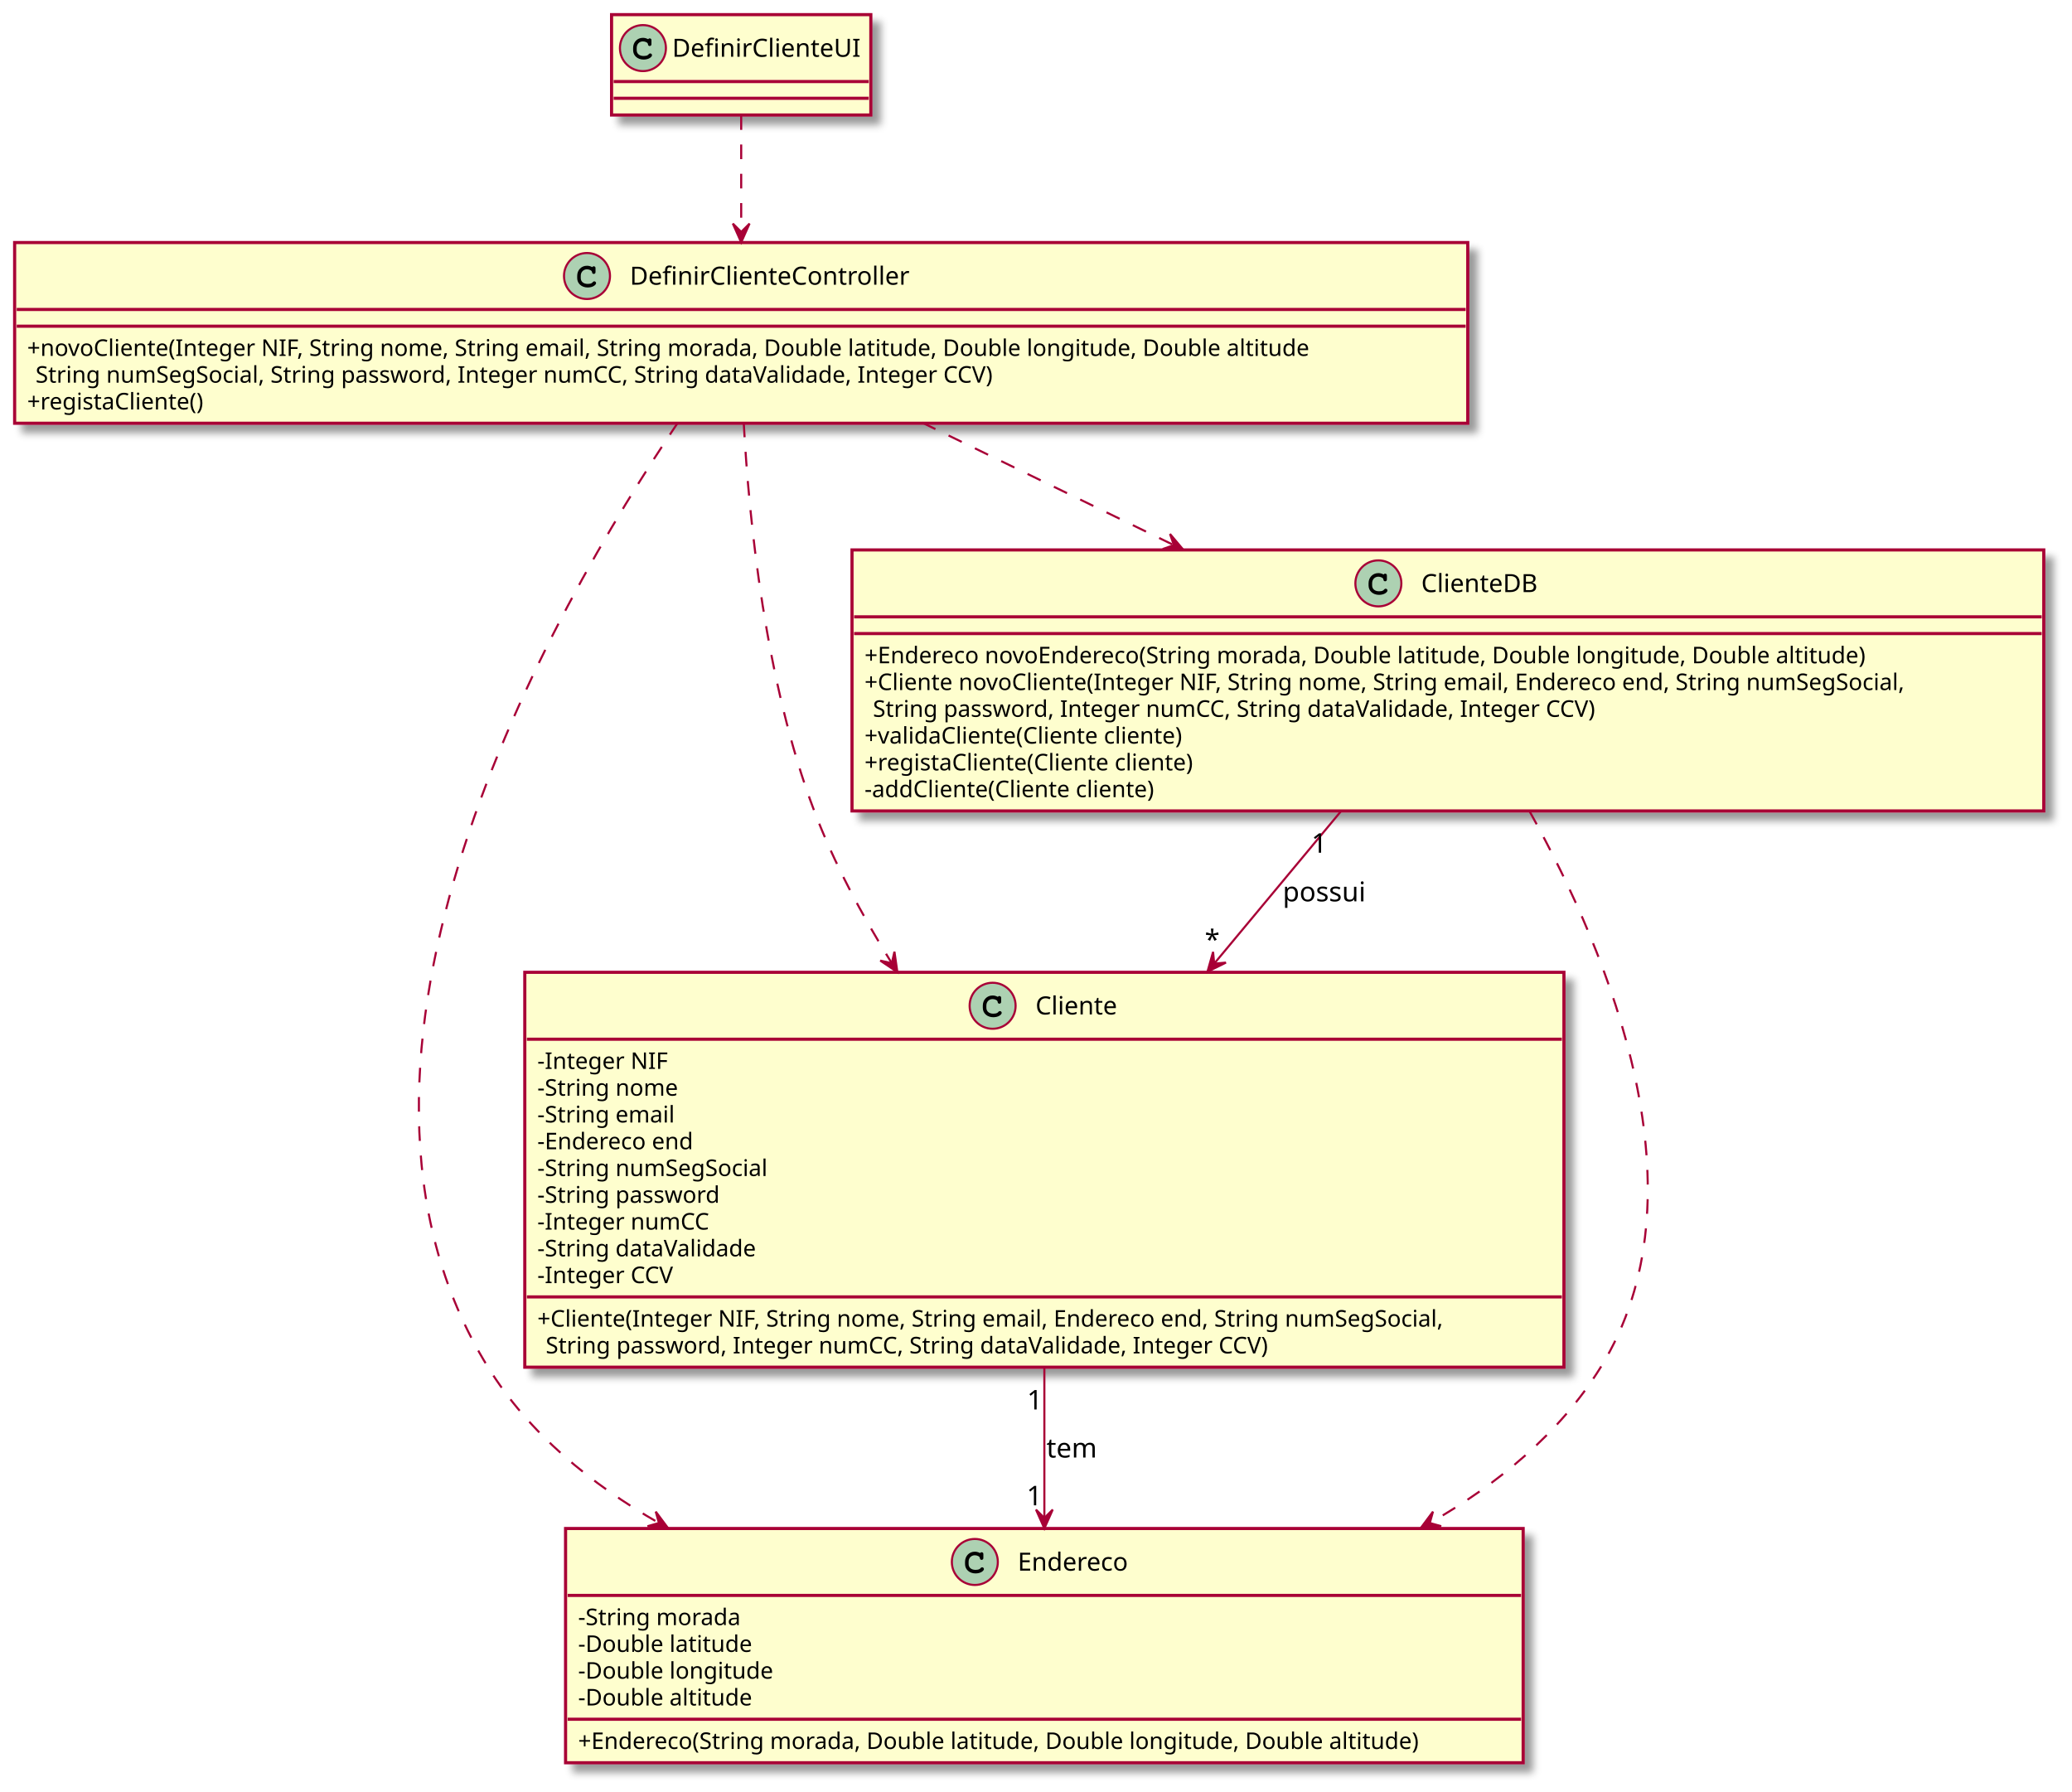
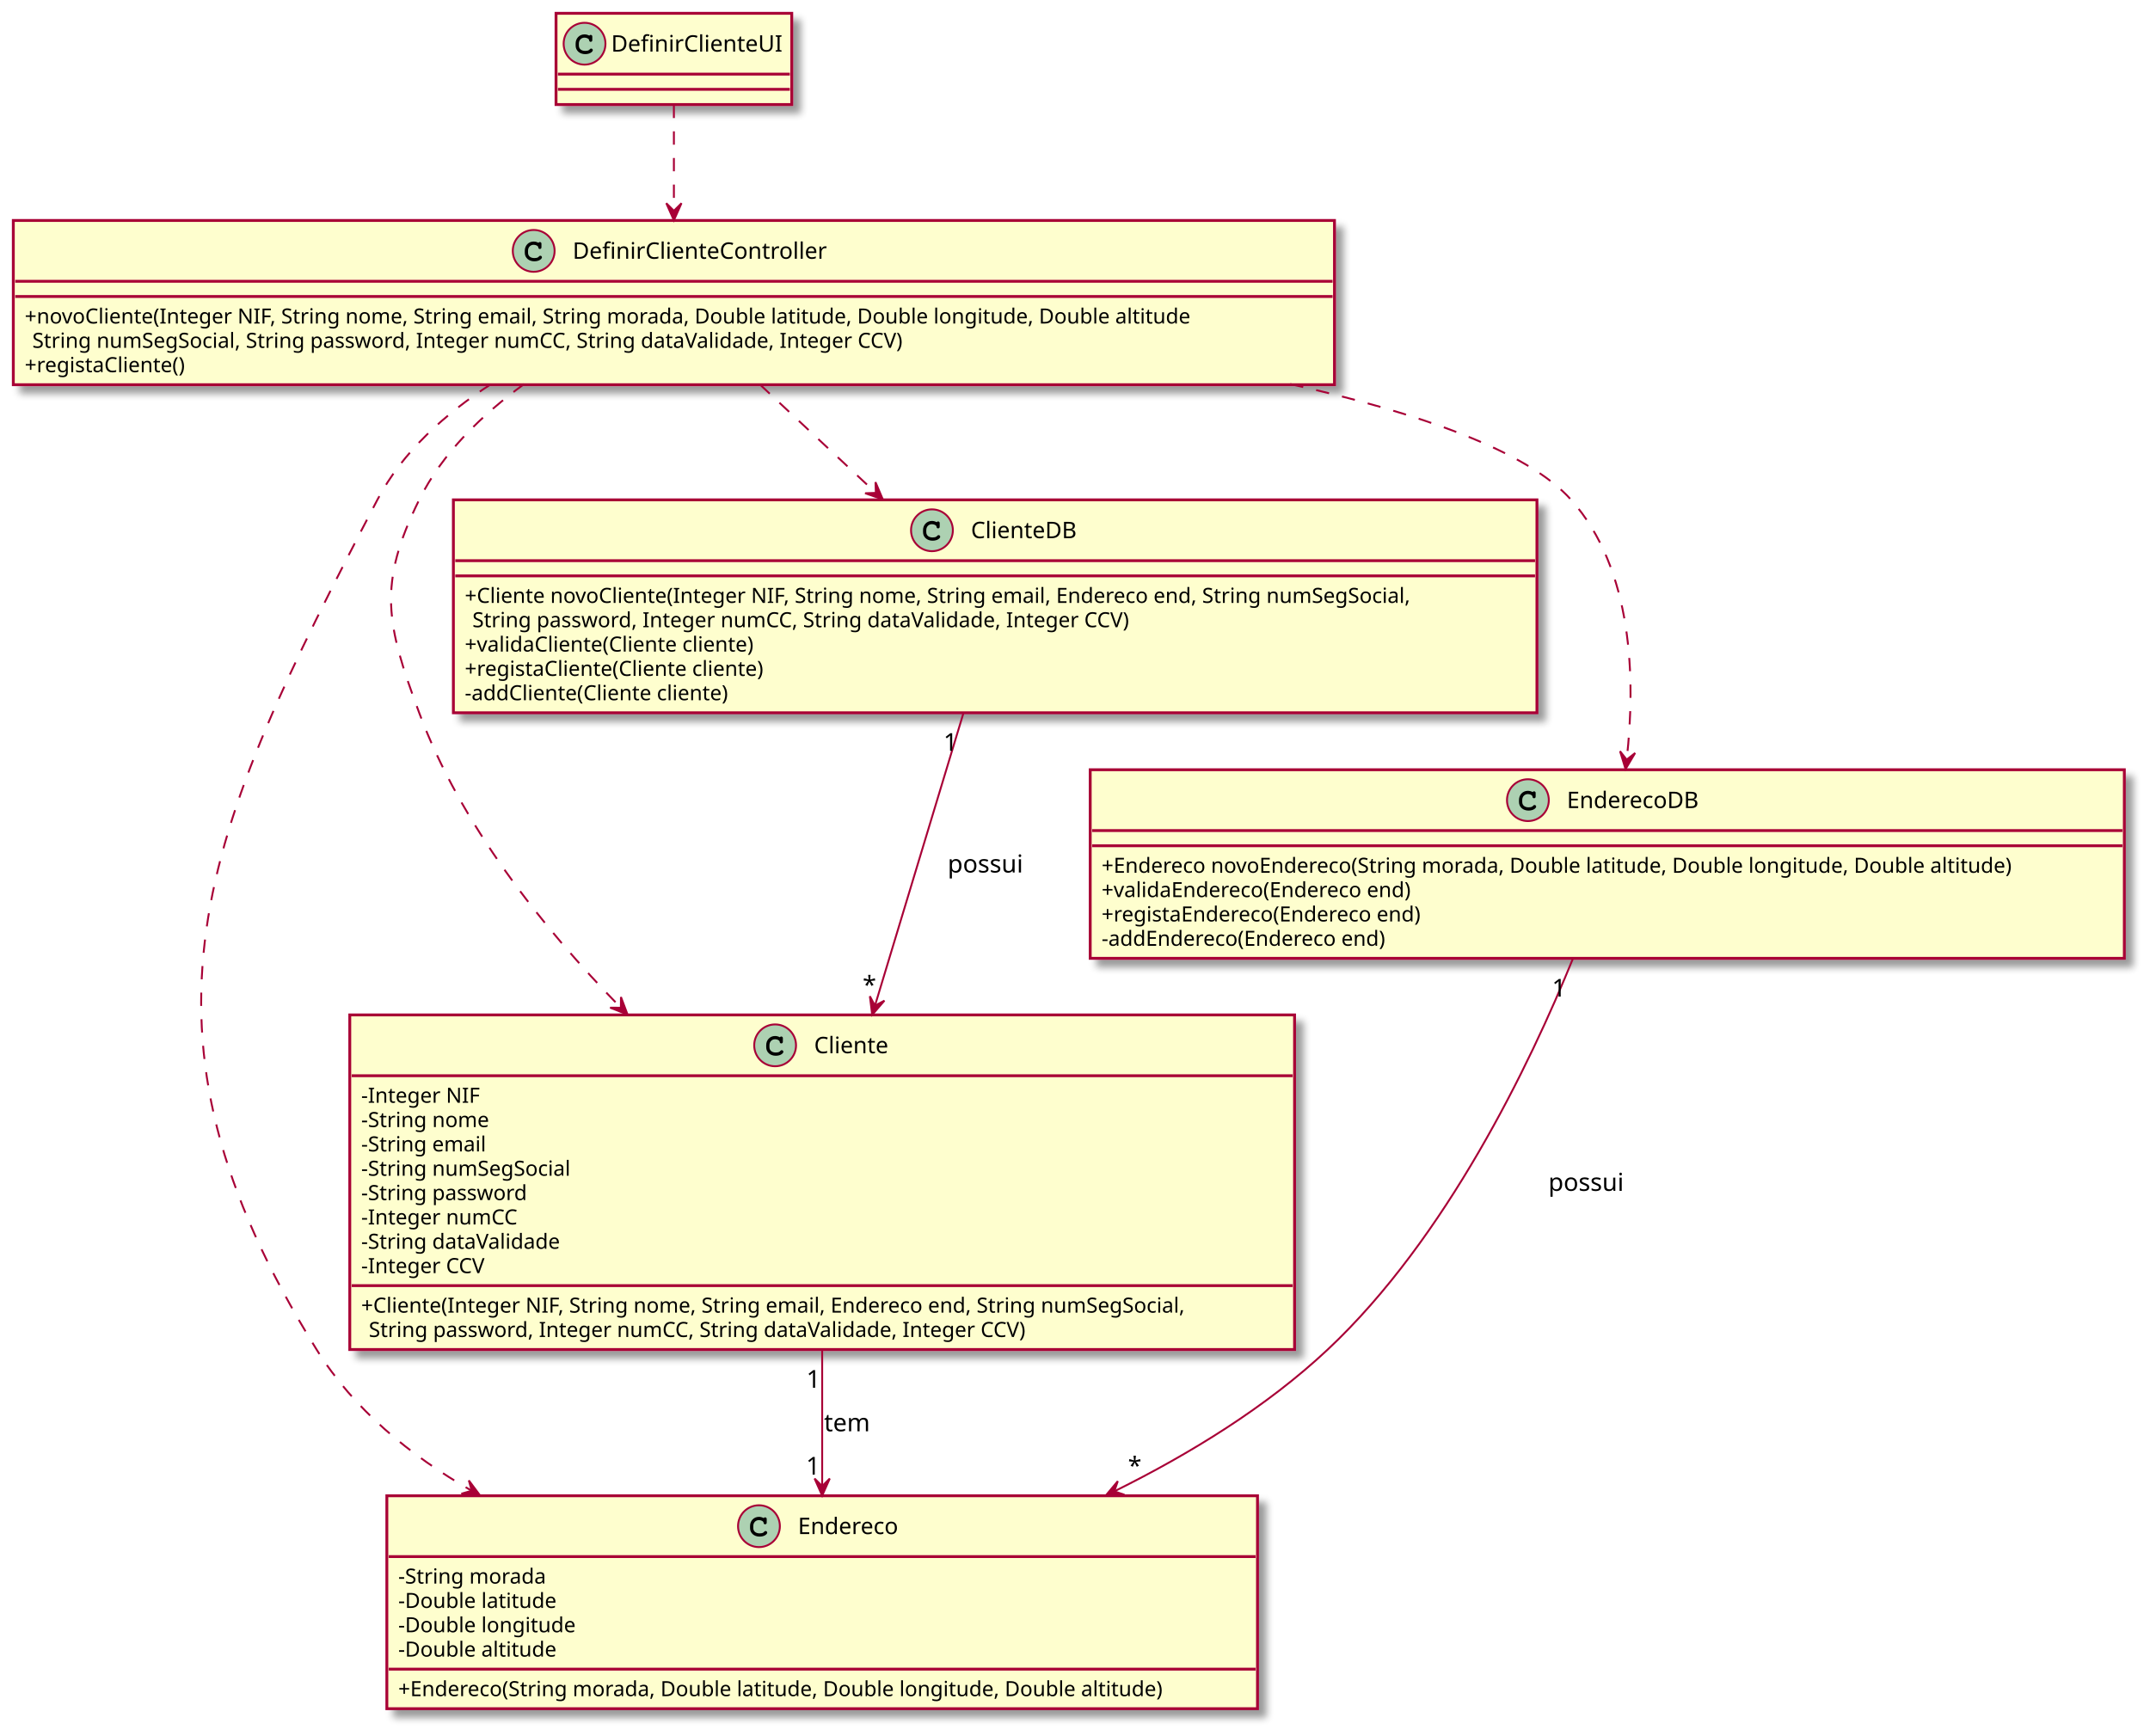
- <svg xmlns="http://www.w3.org/2000/svg" contentScriptType="application/ecmascript" contentStyleType="text/css" height="857px" preserveAspectRatio="none" style="width:991px;height:857px;" version="1.1" viewBox="0 0 991 857" width="991px" zoomAndPan="magnify">
+ <svg xmlns="http://www.w3.org/2000/svg" contentScriptType="application/ecmascript" contentStyleType="text/css" height="913px" preserveAspectRatio="none" style="width:1131px;height:913px;" version="1.1" viewBox="0 0 1131 913" width="1131px" zoomAndPan="magnify">
  <defs>
-     <filter height="300%" id="f1mzyuxv9m4f9f" width="300%" x="-1" y="-1">
+     <filter height="300%" id="f45akyyfyewk" width="300%" x="-1" y="-1">
      <feGaussianBlur result="blurOut" stdDeviation="2.0" />
      <feColorMatrix in="blurOut" result="blurOut2" type="matrix" values="0 0 0 0 0 0 0 0 0 0 0 0 0 0 0 0 0 0 .4 0" />
      <feOffset dx="4.0" dy="4.0" in="blurOut2" result="blurOut3" />
      <feBlend in="SourceGraphic" in2="blurOut3" mode="normal" />
    </filter>
  </defs>
  <g>
-     <rect codeLine="3" fill="#FEFECE" filter="url(#f1mzyuxv9m4f9f)" height="188.852" id="Cliente" style="stroke:#A80036;stroke-width:1.5;" width="497" x="251" y="465" />
-     <ellipse cx="474.75" cy="481" fill="#ADD1B2" rx="11" ry="11" style="stroke:#A80036;stroke-width:1.0;" />
-     <path d="M477.094,476.672 C476.156,476.234 475.562,476.094 474.688,476.094 C472.062,476.094 470.062,478.172 470.062,480.891 L470.062,482.016 C470.062,484.594 472.172,486.484 475.062,486.484 C476.281,486.484 477.438,486.188 478.188,485.641 C478.766,485.234 479.094,484.781 479.094,484.391 C479.094,483.938 478.703,483.547 478.234,483.547 C478.016,483.547 477.812,483.625 477.625,483.812 C477.172,484.297 477.172,484.297 476.984,484.391 C476.562,484.656 475.875,484.781 475.109,484.781 C473.062,484.781 471.766,483.688 471.766,481.984 L471.766,480.891 C471.766,479.109 473.016,477.797 474.75,477.797 C475.328,477.797 475.938,477.953 476.406,478.203 C476.891,478.484 477.062,478.703 477.156,479.109 C477.219,479.516 477.25,479.641 477.391,479.766 C477.531,479.906 477.766,480.016 477.984,480.016 C478.25,480.016 478.516,479.875 478.688,479.656 C478.797,479.5 478.828,479.312 478.828,478.891 L478.828,477.469 C478.828,477.031 478.812,476.906 478.719,476.75 C478.562,476.484 478.281,476.344 477.984,476.344 C477.688,476.344 477.484,476.438 477.266,476.75 L477.094,476.672 Z " fill="#000000" />
-     <text fill="#000000" font-family="sans-serif" font-size="12" lengthAdjust="spacing" textLength="41" x="495.25" y="485.154">Cliente</text>
-     <line style="stroke:#A80036;stroke-width:1.5;" x1="252" x2="747" y1="497" y2="497" />
-     <text fill="#000000" font-family="sans-serif" font-size="11" lengthAdjust="spacing" textLength="66" x="257" y="511.21">-Integer NIF</text>
-     <text fill="#000000" font-family="sans-serif" font-size="11" lengthAdjust="spacing" textLength="74" x="257" y="524.015">-String nome</text>
-     <text fill="#000000" font-family="sans-serif" font-size="11" lengthAdjust="spacing" textLength="73" x="257" y="536.82">-String email</text>
-     <text fill="#000000" font-family="sans-serif" font-size="11" lengthAdjust="spacing" textLength="84" x="257" y="549.625">-Endereco end</text>
-     <text fill="#000000" font-family="sans-serif" font-size="11" lengthAdjust="spacing" textLength="123" x="257" y="562.429">-String numSegSocial</text>
-     <text fill="#000000" font-family="sans-serif" font-size="11" lengthAdjust="spacing" textLength="94" x="257" y="575.234">-String password</text>
-     <text fill="#000000" font-family="sans-serif" font-size="11" lengthAdjust="spacing" textLength="90" x="257" y="588.039">-Integer numCC</text>
-     <text fill="#000000" font-family="sans-serif" font-size="11" lengthAdjust="spacing" textLength="116" x="257" y="600.843">-String dataValidade</text>
-     <text fill="#000000" font-family="sans-serif" font-size="11" lengthAdjust="spacing" textLength="73" x="257" y="613.648">-Integer CCV</text>
-     <line style="stroke:#A80036;stroke-width:1.5;" x1="252" x2="747" y1="620.242" y2="620.242" />
-     <text fill="#000000" font-family="sans-serif" font-size="11" lengthAdjust="spacing" textLength="485" x="257" y="634.453">+Cliente(Integer NIF, String nome, String email, Endereco end, String numSegSocial,</text>
-     <text fill="#000000" font-family="sans-serif" font-size="11" lengthAdjust="spacing" textLength="382" x="261" y="647.257">String password, Integer numCC, String dataValidade, Integer CCV)</text>
-     <rect codeLine="16" fill="#FEFECE" filter="url(#f1mzyuxv9m4f9f)" height="112.023" id="Endereco" style="stroke:#A80036;stroke-width:1.5;" width="458" x="270.5" y="731" />
-     <ellipse cx="466.25" cy="747" fill="#ADD1B2" rx="11" ry="11" style="stroke:#A80036;stroke-width:1.0;" />
-     <path d="M468.594,742.672 C467.656,742.234 467.062,742.094 466.188,742.094 C463.562,742.094 461.562,744.172 461.562,746.891 L461.562,748.016 C461.562,750.594 463.672,752.484 466.562,752.484 C467.781,752.484 468.938,752.188 469.688,751.641 C470.266,751.234 470.594,750.781 470.594,750.391 C470.594,749.938 470.203,749.547 469.734,749.547 C469.516,749.547 469.312,749.625 469.125,749.812 C468.672,750.297 468.672,750.297 468.484,750.391 C468.062,750.656 467.375,750.781 466.609,750.781 C464.562,750.781 463.266,749.688 463.266,747.984 L463.266,746.891 C463.266,745.109 464.516,743.797 466.25,743.797 C466.828,743.797 467.438,743.953 467.906,744.203 C468.391,744.484 468.562,744.703 468.656,745.109 C468.719,745.516 468.75,745.641 468.891,745.766 C469.031,745.906 469.266,746.016 469.484,746.016 C469.75,746.016 470.016,745.875 470.188,745.656 C470.297,745.5 470.328,745.312 470.328,744.891 L470.328,743.469 C470.328,743.031 470.312,742.906 470.219,742.75 C470.062,742.484 469.781,742.344 469.484,742.344 C469.188,742.344 468.984,742.438 468.766,742.75 L468.594,742.672 Z " fill="#000000" />
-     <text fill="#000000" font-family="sans-serif" font-size="12" lengthAdjust="spacing" textLength="58" x="486.75" y="751.154">Endereco</text>
-     <line style="stroke:#A80036;stroke-width:1.5;" x1="271.5" x2="727.5" y1="763" y2="763" />
-     <text fill="#000000" font-family="sans-serif" font-size="11" lengthAdjust="spacing" textLength="84" x="276.5" y="777.21">-String morada</text>
-     <text fill="#000000" font-family="sans-serif" font-size="11" lengthAdjust="spacing" textLength="92" x="276.5" y="790.015">-Double latitude</text>
-     <text fill="#000000" font-family="sans-serif" font-size="11" lengthAdjust="spacing" textLength="102" x="276.5" y="802.82">-Double longitude</text>
-     <text fill="#000000" font-family="sans-serif" font-size="11" lengthAdjust="spacing" textLength="92" x="276.5" y="815.625">-Double altitude</text>
-     <line style="stroke:#A80036;stroke-width:1.5;" x1="271.5" x2="727.5" y1="822.219" y2="822.219" />
-     <text fill="#000000" font-family="sans-serif" font-size="11" lengthAdjust="spacing" textLength="446" x="276.5" y="836.429">+Endereco(String morada, Double latitude, Double longitude, Double altitude)</text>
-     <rect codeLine="24" fill="#FEFECE" filter="url(#f1mzyuxv9m4f9f)" height="124.828" id="ClienteDB" style="stroke:#A80036;stroke-width:1.5;" width="570" x="407.5" y="263" />
-     <ellipse cx="659.25" cy="279" fill="#ADD1B2" rx="11" ry="11" style="stroke:#A80036;stroke-width:1.0;" />
-     <path d="M661.594,274.672 C660.656,274.234 660.062,274.094 659.188,274.094 C656.562,274.094 654.562,276.172 654.562,278.891 L654.562,280.016 C654.562,282.594 656.672,284.484 659.562,284.484 C660.781,284.484 661.938,284.188 662.688,283.641 C663.266,283.234 663.594,282.781 663.594,282.391 C663.594,281.938 663.203,281.547 662.734,281.547 C662.516,281.547 662.312,281.625 662.125,281.812 C661.672,282.297 661.672,282.297 661.484,282.391 C661.062,282.656 660.375,282.781 659.609,282.781 C657.562,282.781 656.266,281.688 656.266,279.984 L656.266,278.891 C656.266,277.109 657.516,275.797 659.25,275.797 C659.828,275.797 660.438,275.953 660.906,276.203 C661.391,276.484 661.562,276.703 661.656,277.109 C661.719,277.516 661.75,277.641 661.891,277.766 C662.031,277.906 662.266,278.016 662.484,278.016 C662.75,278.016 663.016,277.875 663.188,277.656 C663.297,277.5 663.328,277.312 663.328,276.891 L663.328,275.469 C663.328,275.031 663.312,274.906 663.219,274.75 C663.062,274.484 662.781,274.344 662.484,274.344 C662.188,274.344 661.984,274.438 661.766,274.75 L661.594,274.672 Z " fill="#000000" />
-     <text fill="#000000" font-family="sans-serif" font-size="12" lengthAdjust="spacing" textLength="58" x="679.75" y="283.154">ClienteDB</text>
-     <line style="stroke:#A80036;stroke-width:1.5;" x1="408.5" x2="976.5" y1="295" y2="295" />
-     <line style="stroke:#A80036;stroke-width:1.5;" x1="408.5" x2="976.5" y1="303" y2="303" />
-     <text fill="#000000" font-family="sans-serif" font-size="11" lengthAdjust="spacing" textLength="532" x="413.5" y="317.21">+Endereco novoEndereco(String morada, Double latitude, Double longitude, Double altitude)</text>
-     <text fill="#000000" font-family="sans-serif" font-size="11" lengthAdjust="spacing" textLength="558" x="413.5" y="330.015">+Cliente novoCliente(Integer NIF, String nome, String email, Endereco end, String numSegSocial,</text>
-     <text fill="#000000" font-family="sans-serif" font-size="11" lengthAdjust="spacing" textLength="382" x="417.5" y="342.82">String password, Integer numCC, String dataValidade, Integer CCV)</text>
-     <text fill="#000000" font-family="sans-serif" font-size="11" lengthAdjust="spacing" textLength="176" x="413.5" y="355.625">+validaCliente(Cliente cliente)</text>
-     <text fill="#000000" font-family="sans-serif" font-size="11" lengthAdjust="spacing" textLength="181" x="413.5" y="368.429">+registaCliente(Cliente cliente)</text>
-     <text fill="#000000" font-family="sans-serif" font-size="11" lengthAdjust="spacing" textLength="158" x="413.5" y="381.234">-addCliente(Cliente cliente)</text>
-     <rect codeLine="32" fill="#FEFECE" filter="url(#f1mzyuxv9m4f9f)" height="86.414" id="DefinirClienteController" style="stroke:#A80036;stroke-width:1.5;" width="695" x="7" y="116" />
+     <rect codeLine="3" fill="#FEFECE" filter="url(#f45akyyfyewk)" height="176.047" id="Cliente" style="stroke:#A80036;stroke-width:1.5;" width="497" x="184" y="534" />
+     <ellipse cx="407.75" cy="550" fill="#ADD1B2" rx="11" ry="11" style="stroke:#A80036;stroke-width:1.0;" />
+     <path d="M410.094,545.672 C409.156,545.234 408.562,545.094 407.688,545.094 C405.062,545.094 403.062,547.172 403.062,549.891 L403.062,551.016 C403.062,553.594 405.172,555.484 408.062,555.484 C409.281,555.484 410.438,555.188 411.188,554.641 C411.766,554.234 412.094,553.781 412.094,553.391 C412.094,552.938 411.703,552.547 411.234,552.547 C411.016,552.547 410.812,552.625 410.625,552.812 C410.172,553.297 410.172,553.297 409.984,553.391 C409.562,553.656 408.875,553.781 408.109,553.781 C406.062,553.781 404.766,552.688 404.766,550.984 L404.766,549.891 C404.766,548.109 406.016,546.797 407.75,546.797 C408.328,546.797 408.938,546.953 409.406,547.203 C409.891,547.484 410.062,547.703 410.156,548.109 C410.219,548.516 410.25,548.641 410.391,548.766 C410.531,548.906 410.766,549.016 410.984,549.016 C411.25,549.016 411.516,548.875 411.688,548.656 C411.797,548.5 411.828,548.312 411.828,547.891 L411.828,546.469 C411.828,546.031 411.812,545.906 411.719,545.75 C411.562,545.484 411.281,545.344 410.984,545.344 C410.688,545.344 410.484,545.438 410.266,545.75 L410.094,545.672 Z " fill="#000000" />
+     <text fill="#000000" font-family="sans-serif" font-size="12" lengthAdjust="spacing" textLength="41" x="428.25" y="554.154">Cliente</text>
+     <line style="stroke:#A80036;stroke-width:1.5;" x1="185" x2="680" y1="566" y2="566" />
+     <text fill="#000000" font-family="sans-serif" font-size="11" lengthAdjust="spacing" textLength="66" x="190" y="580.21">-Integer NIF</text>
+     <text fill="#000000" font-family="sans-serif" font-size="11" lengthAdjust="spacing" textLength="74" x="190" y="593.015">-String nome</text>
+     <text fill="#000000" font-family="sans-serif" font-size="11" lengthAdjust="spacing" textLength="73" x="190" y="605.82">-String email</text>
+     <text fill="#000000" font-family="sans-serif" font-size="11" lengthAdjust="spacing" textLength="123" x="190" y="618.625">-String numSegSocial</text>
+     <text fill="#000000" font-family="sans-serif" font-size="11" lengthAdjust="spacing" textLength="94" x="190" y="631.429">-String password</text>
+     <text fill="#000000" font-family="sans-serif" font-size="11" lengthAdjust="spacing" textLength="90" x="190" y="644.234">-Integer numCC</text>
+     <text fill="#000000" font-family="sans-serif" font-size="11" lengthAdjust="spacing" textLength="116" x="190" y="657.039">-String dataValidade</text>
+     <text fill="#000000" font-family="sans-serif" font-size="11" lengthAdjust="spacing" textLength="73" x="190" y="669.843">-Integer CCV</text>
+     <line style="stroke:#A80036;stroke-width:1.5;" x1="185" x2="680" y1="676.438" y2="676.438" />
+     <text fill="#000000" font-family="sans-serif" font-size="11" lengthAdjust="spacing" textLength="485" x="190" y="690.648">+Cliente(Integer NIF, String nome, String email, Endereco end, String numSegSocial,</text>
+     <text fill="#000000" font-family="sans-serif" font-size="11" lengthAdjust="spacing" textLength="382" x="194" y="703.453">String password, Integer numCC, String dataValidade, Integer CCV)</text>
+     <rect codeLine="15" fill="#FEFECE" filter="url(#f45akyyfyewk)" height="112.023" id="Endereco" style="stroke:#A80036;stroke-width:1.5;" width="458" x="203.5" y="787" />
+     <ellipse cx="399.25" cy="803" fill="#ADD1B2" rx="11" ry="11" style="stroke:#A80036;stroke-width:1.0;" />
+     <path d="M401.594,798.672 C400.656,798.234 400.062,798.094 399.188,798.094 C396.562,798.094 394.562,800.172 394.562,802.891 L394.562,804.016 C394.562,806.594 396.672,808.484 399.562,808.484 C400.781,808.484 401.938,808.188 402.688,807.641 C403.266,807.234 403.594,806.781 403.594,806.391 C403.594,805.938 403.203,805.547 402.734,805.547 C402.516,805.547 402.312,805.625 402.125,805.812 C401.672,806.297 401.672,806.297 401.484,806.391 C401.062,806.656 400.375,806.781 399.609,806.781 C397.562,806.781 396.266,805.688 396.266,803.984 L396.266,802.891 C396.266,801.109 397.516,799.797 399.25,799.797 C399.828,799.797 400.438,799.953 400.906,800.203 C401.391,800.484 401.562,800.703 401.656,801.109 C401.719,801.516 401.75,801.641 401.891,801.766 C402.031,801.906 402.266,802.016 402.484,802.016 C402.75,802.016 403.016,801.875 403.188,801.656 C403.297,801.5 403.328,801.312 403.328,800.891 L403.328,799.469 C403.328,799.031 403.312,798.906 403.219,798.75 C403.062,798.484 402.781,798.344 402.484,798.344 C402.188,798.344 401.984,798.438 401.766,798.75 L401.594,798.672 Z " fill="#000000" />
+     <text fill="#000000" font-family="sans-serif" font-size="12" lengthAdjust="spacing" textLength="58" x="419.75" y="807.154">Endereco</text>
+     <line style="stroke:#A80036;stroke-width:1.5;" x1="204.5" x2="660.5" y1="819" y2="819" />
+     <text fill="#000000" font-family="sans-serif" font-size="11" lengthAdjust="spacing" textLength="84" x="209.5" y="833.21">-String morada</text>
+     <text fill="#000000" font-family="sans-serif" font-size="11" lengthAdjust="spacing" textLength="92" x="209.5" y="846.015">-Double latitude</text>
+     <text fill="#000000" font-family="sans-serif" font-size="11" lengthAdjust="spacing" textLength="102" x="209.5" y="858.82">-Double longitude</text>
+     <text fill="#000000" font-family="sans-serif" font-size="11" lengthAdjust="spacing" textLength="92" x="209.5" y="871.625">-Double altitude</text>
+     <line style="stroke:#A80036;stroke-width:1.5;" x1="204.5" x2="660.5" y1="878.219" y2="878.219" />
+     <text fill="#000000" font-family="sans-serif" font-size="11" lengthAdjust="spacing" textLength="446" x="209.5" y="892.429">+Endereco(String morada, Double latitude, Double longitude, Double altitude)</text>
+     <rect codeLine="23" fill="#FEFECE" filter="url(#f45akyyfyewk)" height="112.023" id="ClienteDB" style="stroke:#A80036;stroke-width:1.5;" width="570" x="238.5" y="263" />
+     <ellipse cx="490.25" cy="279" fill="#ADD1B2" rx="11" ry="11" style="stroke:#A80036;stroke-width:1.0;" />
+     <path d="M492.594,274.672 C491.656,274.234 491.062,274.094 490.188,274.094 C487.562,274.094 485.562,276.172 485.562,278.891 L485.562,280.016 C485.562,282.594 487.672,284.484 490.562,284.484 C491.781,284.484 492.938,284.188 493.688,283.641 C494.266,283.234 494.594,282.781 494.594,282.391 C494.594,281.938 494.203,281.547 493.734,281.547 C493.516,281.547 493.312,281.625 493.125,281.812 C492.672,282.297 492.672,282.297 492.484,282.391 C492.062,282.656 491.375,282.781 490.609,282.781 C488.562,282.781 487.266,281.688 487.266,279.984 L487.266,278.891 C487.266,277.109 488.516,275.797 490.25,275.797 C490.828,275.797 491.438,275.953 491.906,276.203 C492.391,276.484 492.562,276.703 492.656,277.109 C492.719,277.516 492.75,277.641 492.891,277.766 C493.031,277.906 493.266,278.016 493.484,278.016 C493.75,278.016 494.016,277.875 494.188,277.656 C494.297,277.5 494.328,277.312 494.328,276.891 L494.328,275.469 C494.328,275.031 494.312,274.906 494.219,274.75 C494.062,274.484 493.781,274.344 493.484,274.344 C493.188,274.344 492.984,274.438 492.766,274.75 L492.594,274.672 Z " fill="#000000" />
+     <text fill="#000000" font-family="sans-serif" font-size="12" lengthAdjust="spacing" textLength="58" x="510.75" y="283.154">ClienteDB</text>
+     <line style="stroke:#A80036;stroke-width:1.5;" x1="239.5" x2="807.5" y1="295" y2="295" />
+     <line style="stroke:#A80036;stroke-width:1.5;" x1="239.5" x2="807.5" y1="303" y2="303" />
+     <text fill="#000000" font-family="sans-serif" font-size="11" lengthAdjust="spacing" textLength="558" x="244.5" y="317.21">+Cliente novoCliente(Integer NIF, String nome, String email, Endereco end, String numSegSocial,</text>
+     <text fill="#000000" font-family="sans-serif" font-size="11" lengthAdjust="spacing" textLength="382" x="248.5" y="330.015">String password, Integer numCC, String dataValidade, Integer CCV)</text>
+     <text fill="#000000" font-family="sans-serif" font-size="11" lengthAdjust="spacing" textLength="176" x="244.5" y="342.82">+validaCliente(Cliente cliente)</text>
+     <text fill="#000000" font-family="sans-serif" font-size="11" lengthAdjust="spacing" textLength="181" x="244.5" y="355.625">+registaCliente(Cliente cliente)</text>
+     <text fill="#000000" font-family="sans-serif" font-size="11" lengthAdjust="spacing" textLength="158" x="244.5" y="368.429">-addCliente(Cliente cliente)</text>
+     <rect codeLine="30" fill="#FEFECE" filter="url(#f45akyyfyewk)" height="99.219" id="EnderecoDB" style="stroke:#A80036;stroke-width:1.5;" width="544" x="573.5" y="405" />
+     <ellipse cx="803.75" cy="421" fill="#ADD1B2" rx="11" ry="11" style="stroke:#A80036;stroke-width:1.0;" />
+     <path d="M806.094,416.672 C805.156,416.234 804.562,416.094 803.688,416.094 C801.062,416.094 799.062,418.172 799.062,420.891 L799.062,422.016 C799.062,424.594 801.172,426.484 804.062,426.484 C805.281,426.484 806.438,426.188 807.188,425.641 C807.766,425.234 808.094,424.781 808.094,424.391 C808.094,423.938 807.703,423.547 807.234,423.547 C807.016,423.547 806.812,423.625 806.625,423.812 C806.172,424.297 806.172,424.297 805.984,424.391 C805.562,424.656 804.875,424.781 804.109,424.781 C802.062,424.781 800.766,423.688 800.766,421.984 L800.766,420.891 C800.766,419.109 802.016,417.797 803.75,417.797 C804.328,417.797 804.938,417.953 805.406,418.203 C805.891,418.484 806.062,418.703 806.156,419.109 C806.219,419.516 806.25,419.641 806.391,419.766 C806.531,419.906 806.766,420.016 806.984,420.016 C807.25,420.016 807.516,419.875 807.688,419.656 C807.797,419.5 807.828,419.312 807.828,418.891 L807.828,417.469 C807.828,417.031 807.812,416.906 807.719,416.75 C807.562,416.484 807.281,416.344 806.984,416.344 C806.688,416.344 806.484,416.438 806.266,416.75 L806.094,416.672 Z " fill="#000000" />
+     <text fill="#000000" font-family="sans-serif" font-size="12" lengthAdjust="spacing" textLength="75" x="824.25" y="425.154">EnderecoDB</text>
+     <line style="stroke:#A80036;stroke-width:1.5;" x1="574.5" x2="1116.5" y1="437" y2="437" />
+     <line style="stroke:#A80036;stroke-width:1.5;" x1="574.5" x2="1116.5" y1="445" y2="445" />
+     <text fill="#000000" font-family="sans-serif" font-size="11" lengthAdjust="spacing" textLength="532" x="579.5" y="459.21">+Endereco novoEndereco(String morada, Double latitude, Double longitude, Double altitude)</text>
+     <text fill="#000000" font-family="sans-serif" font-size="11" lengthAdjust="spacing" textLength="185" x="579.5" y="472.015">+validaEndereco(Endereco end)</text>
+     <text fill="#000000" font-family="sans-serif" font-size="11" lengthAdjust="spacing" textLength="190" x="579.5" y="484.82">+registaEndereco(Endereco end)</text>
+     <text fill="#000000" font-family="sans-serif" font-size="11" lengthAdjust="spacing" textLength="167" x="579.5" y="497.625">-addEndereco(Endereco end)</text>
+     <rect codeLine="37" fill="#FEFECE" filter="url(#f45akyyfyewk)" height="86.414" id="DefinirClienteController" style="stroke:#A80036;stroke-width:1.5;" width="695" x="7" y="116" />
    <ellipse cx="280.75" cy="132" fill="#ADD1B2" rx="11" ry="11" style="stroke:#A80036;stroke-width:1.0;" />
    <path d="M283.094,127.672 C282.156,127.234 281.562,127.094 280.688,127.094 C278.062,127.094 276.062,129.172 276.062,131.891 L276.062,133.016 C276.062,135.594 278.172,137.484 281.062,137.484 C282.281,137.484 283.438,137.188 284.188,136.641 C284.766,136.234 285.094,135.781 285.094,135.391 C285.094,134.938 284.703,134.547 284.234,134.547 C284.016,134.547 283.812,134.625 283.625,134.812 C283.172,135.297 283.172,135.297 282.984,135.391 C282.562,135.656 281.875,135.781 281.109,135.781 C279.062,135.781 277.766,134.688 277.766,132.984 L277.766,131.891 C277.766,130.109 279.016,128.797 280.75,128.797 C281.328,128.797 281.938,128.953 282.406,129.203 C282.891,129.484 283.062,129.703 283.156,130.109 C283.219,130.516 283.25,130.641 283.391,130.766 C283.531,130.906 283.766,131.016 283.984,131.016 C284.25,131.016 284.516,130.875 284.688,130.656 C284.797,130.5 284.828,130.312 284.828,129.891 L284.828,128.469 C284.828,128.031 284.812,127.906 284.719,127.75 C284.562,127.484 284.281,127.344 283.984,127.344 C283.688,127.344 283.484,127.438 283.266,127.75 L283.094,127.672 Z " fill="#000000" />
    <text fill="#000000" font-family="sans-serif" font-size="12" lengthAdjust="spacing" textLength="139" x="301.25" y="136.154">DefinirClienteController</text>
    <line style="stroke:#A80036;stroke-width:1.5;" x1="8" x2="701" y1="148" y2="148" />
    <line style="stroke:#A80036;stroke-width:1.5;" x1="8" x2="701" y1="156" y2="156" />
    <text fill="#000000" font-family="sans-serif" font-size="11" lengthAdjust="spacing" textLength="679" x="13" y="170.21">+novoCliente(Integer NIF, String nome, String email, String morada, Double latitude, Double longitude, Double altitude</text>
    <text fill="#000000" font-family="sans-serif" font-size="11" lengthAdjust="spacing" textLength="508" x="17" y="183.015">String numSegSocial, String password, Integer numCC, String dataValidade, Integer CCV)</text>
    <text fill="#000000" font-family="sans-serif" font-size="11" lengthAdjust="spacing" textLength="97" x="13" y="195.82">+registaCliente()</text>
-     <rect codeLine="37" fill="#FEFECE" filter="url(#f1mzyuxv9m4f9f)" height="48" id="DefinirClienteUI" style="stroke:#A80036;stroke-width:1.5;" width="124" x="292.5" y="7" />
+     <rect codeLine="42" fill="#FEFECE" filter="url(#f45akyyfyewk)" height="48" id="DefinirClienteUI" style="stroke:#A80036;stroke-width:1.5;" width="124" x="292.5" y="7" />
    <ellipse cx="307.5" cy="23" fill="#ADD1B2" rx="11" ry="11" style="stroke:#A80036;stroke-width:1.0;" />
    <path d="M309.844,18.672 C308.906,18.234 308.312,18.094 307.438,18.094 C304.812,18.094 302.812,20.172 302.812,22.891 L302.812,24.016 C302.812,26.594 304.922,28.484 307.812,28.484 C309.031,28.484 310.188,28.188 310.938,27.641 C311.516,27.234 311.844,26.781 311.844,26.391 C311.844,25.938 311.453,25.547 310.984,25.547 C310.766,25.547 310.562,25.625 310.375,25.812 C309.922,26.297 309.922,26.297 309.734,26.391 C309.312,26.656 308.625,26.781 307.859,26.781 C305.812,26.781 304.516,25.688 304.516,23.984 L304.516,22.891 C304.516,21.109 305.766,19.797 307.5,19.797 C308.078,19.797 308.688,19.953 309.156,20.203 C309.641,20.484 309.812,20.703 309.906,21.109 C309.969,21.516 310,21.641 310.141,21.766 C310.281,21.906 310.516,22.016 310.734,22.016 C311,22.016 311.266,21.875 311.438,21.656 C311.547,21.5 311.578,21.312 311.578,20.891 L311.578,19.469 C311.578,19.031 311.562,18.906 311.469,18.75 C311.312,18.484 311.031,18.344 310.734,18.344 C310.438,18.344 310.234,18.438 310.016,18.75 L309.844,18.672 Z " fill="#000000" />
    <text fill="#000000" font-family="sans-serif" font-size="12" lengthAdjust="spacing" textLength="92" x="321.5" y="27.154">DefinirClienteUI</text>
    <line style="stroke:#A80036;stroke-width:1.5;" x1="293.5" x2="415.5" y1="39" y2="39" />
    <line style="stroke:#A80036;stroke-width:1.5;" x1="293.5" x2="415.5" y1="47" y2="47" />
-     <path codeLine="41" d="M354.5,55.11 C354.5,70.631 354.5,91.639 354.5,110.625 " fill="none" id="DefinirClienteUI-to-DefinirClienteController" style="stroke:#A80036;stroke-width:1.0;stroke-dasharray:7.0,7.0;" />
+     <path codeLine="46" d="M354.5,55.11 C354.5,70.631 354.5,91.639 354.5,110.625 " fill="none" id="DefinirClienteUI-to-DefinirClienteController" style="stroke:#A80036;stroke-width:1.0;stroke-dasharray:7.0,7.0;" />
    <polygon fill="#A80036" points="354.5,115.921,358.5,106.921,354.5,110.921,350.5,106.921,354.5,115.921" style="stroke:#A80036;stroke-width:1.0;" />
-     <path codeLine="42" d="M441.104,202.149 C477.568,219.895 520.806,240.939 561.052,260.526 " fill="none" id="DefinirClienteController-to-ClienteDB" style="stroke:#A80036;stroke-width:1.0;stroke-dasharray:7.0,7.0;" />
-     <polygon fill="#A80036" points="565.945,262.907,559.604,255.371,561.449,260.719,556.102,262.564,565.945,262.907" style="stroke:#A80036;stroke-width:1.0;" />
-     <path codeLine="43" d="M355.715,202.103 C358.248,248.896 365.988,326.033 389.5,388 C398.911,412.805 412.306,437.771 426.525,460.657 " fill="none" id="DefinirClienteController-to-Cliente" style="stroke:#A80036;stroke-width:1.0;stroke-dasharray:7.0,7.0;" />
-     <polygon fill="#A80036" points="429.188,464.906,427.796,455.156,426.532,460.67,421.018,459.406,429.188,464.906" style="stroke:#A80036;stroke-width:1.0;" />
-     <path codeLine="44" d="M324.264,202.041 C263.823,291.701 141.478,505.605 233.5,654 C253.067,685.553 282.675,709.8 315.127,728.354 " fill="none" id="DefinirClienteController-to-Endereco" style="stroke:#A80036;stroke-width:1.0;stroke-dasharray:7.0,7.0;" />
-     <polygon fill="#A80036" points="319.515,730.818,313.628,722.923,315.156,728.369,309.709,729.897,319.515,730.818" style="stroke:#A80036;stroke-width:1.0;" />
-     <path codeLine="45" d="M731.598,388.061 C770.222,457.487 816.692,571.447 765.5,654 C745.933,685.553 716.325,709.8 683.873,728.354 " fill="none" id="ClienteDB-to-Endereco" style="stroke:#A80036;stroke-width:1.0;stroke-dasharray:7.0,7.0;" />
-     <polygon fill="#A80036" points="679.485,730.818,689.291,729.897,683.844,728.369,685.372,722.923,679.485,730.818" style="stroke:#A80036;stroke-width:1.0;" />
-     <path codeLine="47" d="M641.286,388.063 C622.736,410.362 601.298,436.132 580.798,460.774 " fill="none" id="ClienteDB-to-Cliente" style="stroke:#A80036;stroke-width:1.0;" />
-     <polygon fill="#A80036" points="577.517,464.718,586.347,460.356,580.714,460.874,580.196,455.241,577.517,464.718" style="stroke:#A80036;stroke-width:1.0;" />
-     <text fill="#000000" font-family="sans-serif" font-size="13" lengthAdjust="spacing" textLength="41" x="613.5" y="431.067">possui</text>
-     <text fill="#000000" font-family="sans-serif" font-size="13" lengthAdjust="spacing" textLength="8" x="627.247" y="407.81">1</text>
-     <text fill="#000000" font-family="sans-serif" font-size="13" lengthAdjust="spacing" textLength="7" x="576.222" y="453.965">*</text>
-     <path codeLine="48" d="M499.5,654.173 C499.5,678.371 499.5,703.776 499.5,725.754 " fill="none" id="Cliente-to-Endereco" style="stroke:#A80036;stroke-width:1.0;" />
-     <polygon fill="#A80036" points="499.5,730.972,503.5,721.972,499.5,725.972,495.5,721.972,499.5,730.972" style="stroke:#A80036;stroke-width:1.0;" />
-     <text fill="#000000" font-family="sans-serif" font-size="13" lengthAdjust="spacing" textLength="26" x="500.5" y="697.067">tem</text>
-     <text fill="#000000" font-family="sans-serif" font-size="13" lengthAdjust="spacing" textLength="8" x="491.194" y="674.073">1</text>
-     <text fill="#000000" font-family="sans-serif" font-size="13" lengthAdjust="spacing" textLength="8" x="490.988" y="719.906">1</text>
+     <path codeLine="47" d="M399.789,202.341 C418.474,219.81 440.446,240.351 460.647,259.238 " fill="none" id="DefinirClienteController-to-ClienteDB" style="stroke:#A80036;stroke-width:1.0;stroke-dasharray:7.0,7.0;" />
+     <polygon fill="#A80036" points="464.398,262.744,460.554,253.676,460.745,259.33,455.092,259.521,464.398,262.744" style="stroke:#A80036;stroke-width:1.0;" />
+     <path codeLine="48" d="M678.717,202.067 C745.941,217.164 803.418,237.087 826.5,263 C859.109,299.609 860.448,357.275 855.726,399.579 " fill="none" id="DefinirClienteController-to-EnderecoDB" style="stroke:#A80036;stroke-width:1.0;stroke-dasharray:7.0,7.0;" />
+     <polygon fill="#A80036" points="855.122,404.659,860.159,396.195,855.713,399.694,852.215,395.249,855.122,404.659" style="stroke:#A80036;stroke-width:1.0;" />
+     <path codeLine="49" d="M275.723,202.068 C253.767,218.016 232.624,238.389 220.5,263 C198.503,307.654 203.167,328.337 220.5,375 C242.272,433.614 284.967,487.611 326.371,529.991 " fill="none" id="DefinirClienteController-to-Cliente" style="stroke:#A80036;stroke-width:1.0;stroke-dasharray:7.0,7.0;" />
+     <polygon fill="#A80036" points="330.115,533.796,326.654,524.575,326.608,530.232,320.952,530.186,330.115,533.796" style="stroke:#A80036;stroke-width:1.0;" />
+     <path codeLine="50" d="M258.224,202.155 C234.301,217.611 211.732,237.691 198.5,263 C106.219,439.508 61.532,540.729 166.5,710 C186.067,741.553 215.675,765.8 248.127,784.354 " fill="none" id="DefinirClienteController-to-Endereco" style="stroke:#A80036;stroke-width:1.0;stroke-dasharray:7.0,7.0;" />
+     <polygon fill="#A80036" points="252.515,786.818,246.628,778.923,248.156,784.369,242.709,785.897,252.515,786.818" style="stroke:#A80036;stroke-width:1.0;" />
+     <path codeLine="52" d="M506.809,375.208 C493.811,418.203 475.484,478.823 460.283,529.103 " fill="none" id="ClienteDB-to-Cliente" style="stroke:#A80036;stroke-width:1.0;" />
+     <polygon fill="#A80036" points="458.822,533.935,465.256,526.478,460.269,529.149,457.598,524.163,458.822,533.935" style="stroke:#A80036;stroke-width:1.0;" />
+     <text fill="#000000" font-family="sans-serif" font-size="13" lengthAdjust="spacing" textLength="41" x="498.5" y="459.067">possui</text>
+     <text fill="#000000" font-family="sans-serif" font-size="13" lengthAdjust="spacing" textLength="8" x="496.287" y="395.046">1</text>
+     <text fill="#000000" font-family="sans-serif" font-size="13" lengthAdjust="spacing" textLength="7" x="453.783" y="522.793">*</text>
+     <path codeLine="53" d="M827.487,504.245 C804.775,560.06 760.998,651.329 698.5,710 C666.354,740.177 626,764.923 586.508,784.499 " fill="none" id="EnderecoDB-to-Endereco" style="stroke:#A80036;stroke-width:1.0;" />
+     <polygon fill="#A80036" points="581.697,786.861,591.539,786.484,586.185,784.657,588.012,779.303,581.697,786.861" style="stroke:#A80036;stroke-width:1.0;" />
+     <text fill="#000000" font-family="sans-serif" font-size="13" lengthAdjust="spacing" textLength="41" x="814.5" y="626.567">possui</text>
+     <text fill="#000000" font-family="sans-serif" font-size="13" lengthAdjust="spacing" textLength="8" x="816.391" y="524.356">1</text>
+     <text fill="#000000" font-family="sans-serif" font-size="13" lengthAdjust="spacing" textLength="7" x="593.364" y="775.781">*</text>
+     <path codeLine="54" d="M432.5,710.184 C432.5,734.147 432.5,759.599 432.5,781.682 " fill="none" id="Cliente-to-Endereco" style="stroke:#A80036;stroke-width:1.0;" />
+     <polygon fill="#A80036" points="432.5,786.926,436.5,777.926,432.5,781.926,428.5,777.926,432.5,786.926" style="stroke:#A80036;stroke-width:1.0;" />
+     <text fill="#000000" font-family="sans-serif" font-size="13" lengthAdjust="spacing" textLength="26" x="433.5" y="753.067">tem</text>
+     <text fill="#000000" font-family="sans-serif" font-size="13" lengthAdjust="spacing" textLength="8" x="424.169" y="730.178">1</text>
+     <text fill="#000000" font-family="sans-serif" font-size="13" lengthAdjust="spacing" textLength="8" x="423.988" y="775.855">1</text>
  </g>
</svg>
